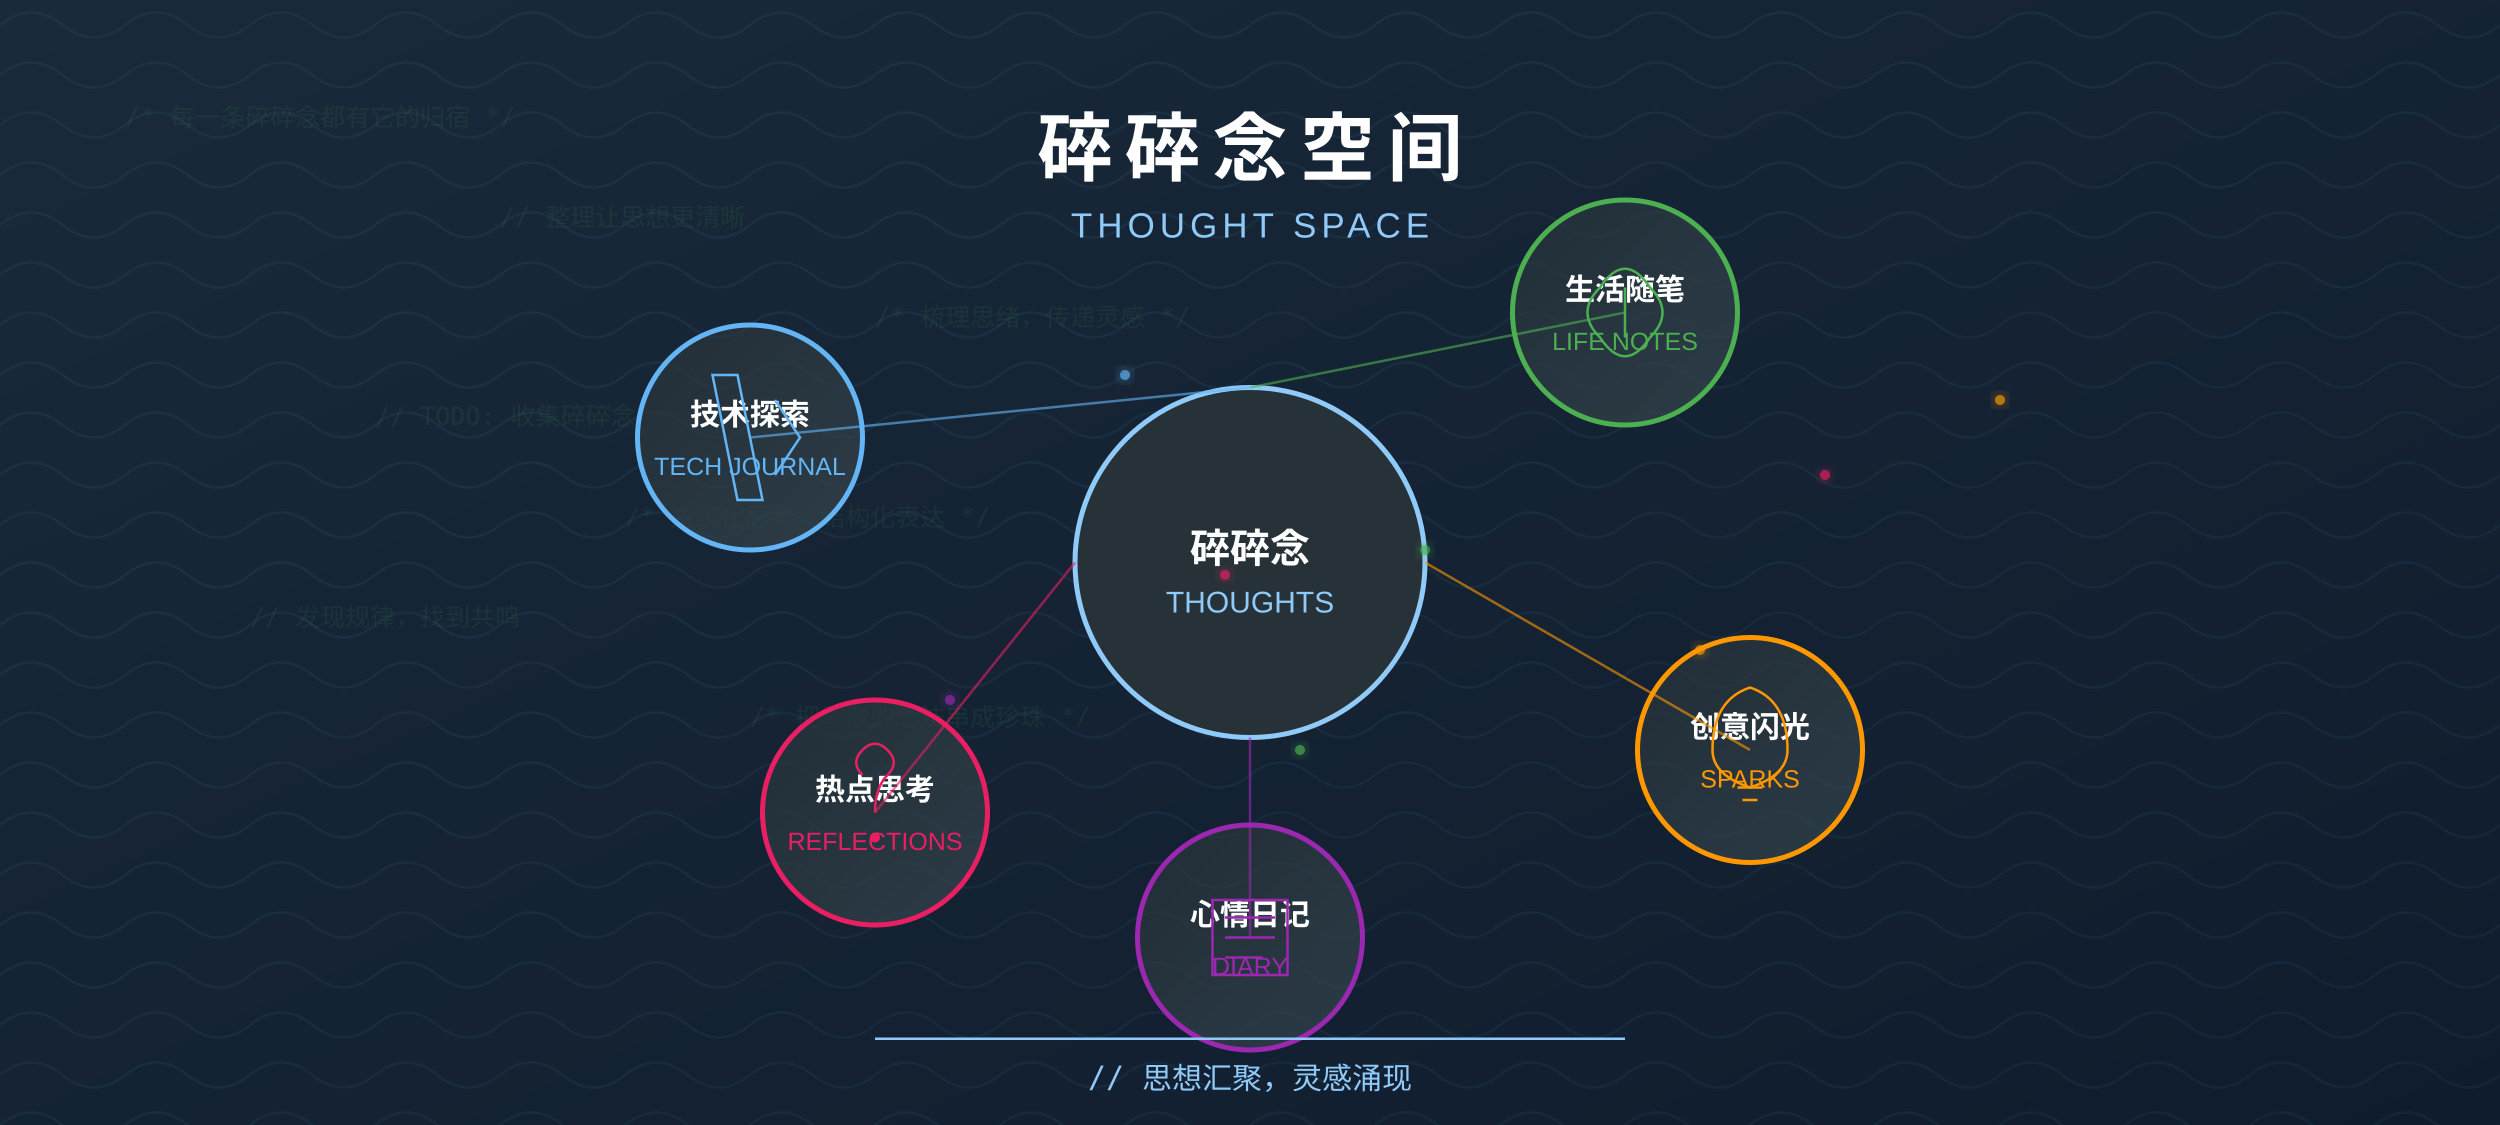
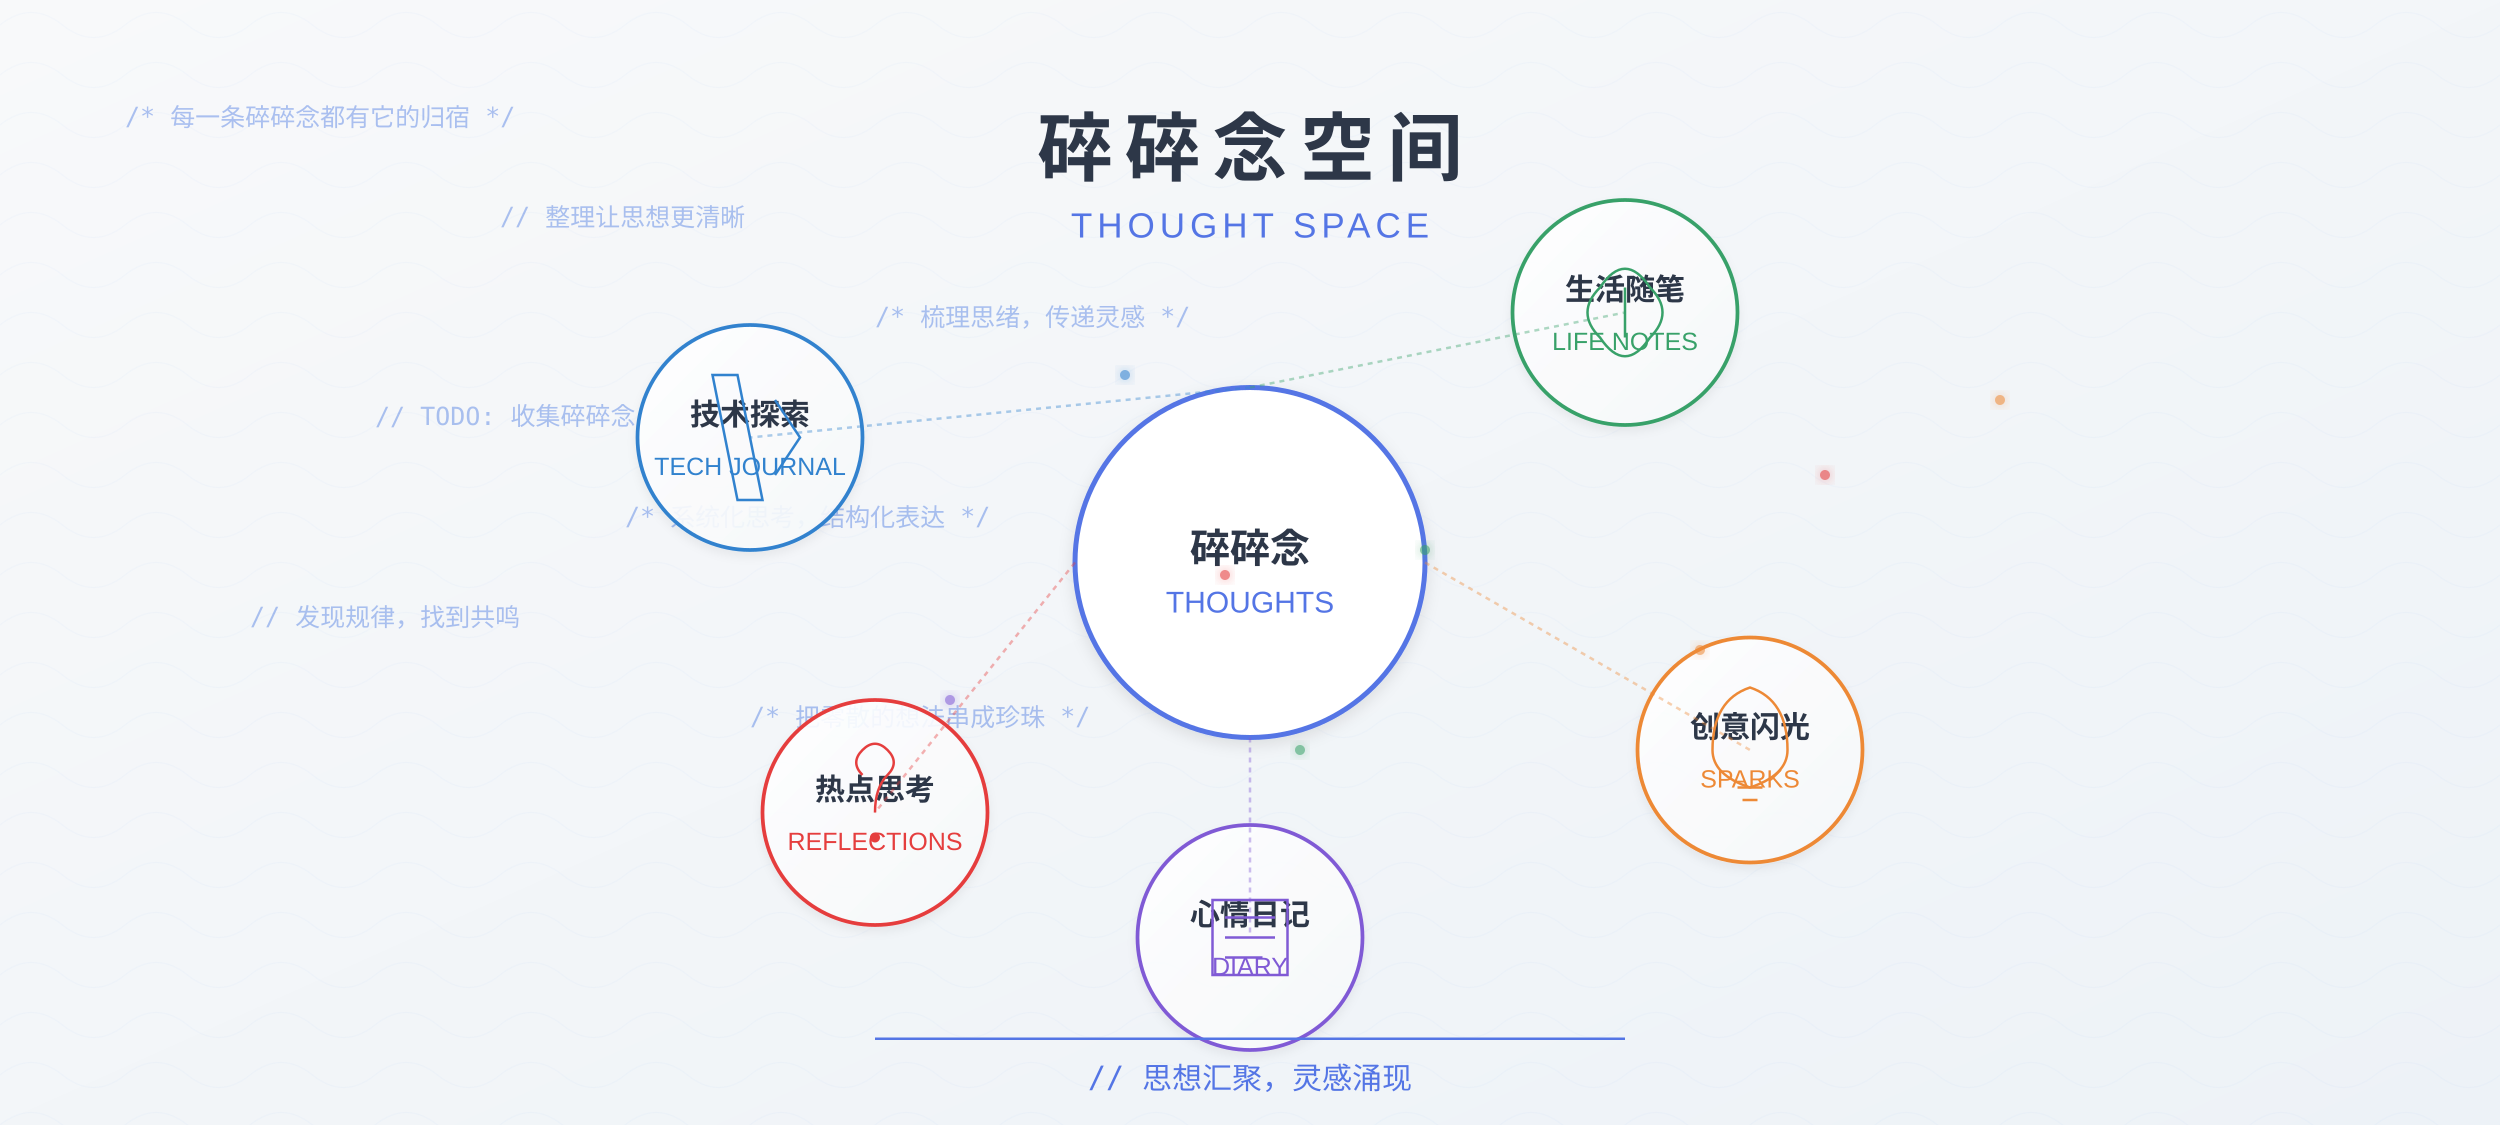
<svg xmlns="http://www.w3.org/2000/svg" viewBox="0 0 1000 450">
  <defs>
    <linearGradient id="bgGradient" x1="0%" y1="0%" x2="100%" y2="100%">
-       <stop offset="0%" stop-color="#1a2a3a" />
-       <stop offset="100%" stop-color="#0f1c2d" />
+       <stop offset="0%" stop-color="#f8f9fa" />
+       <stop offset="100%" stop-color="#edf2f7" />
    </linearGradient>
    <linearGradient id="chatGradient" x1="0%" y1="0%" x2="100%" y2="100%">
-       <stop offset="0%" stop-color="#263238" stop-opacity="0.7" />
-       <stop offset="100%" stop-color="#37474F" stop-opacity="0.7" />
+       <stop offset="0%" stop-color="#ffffff" stop-opacity="0.9" />
+       <stop offset="100%" stop-color="#f5f7fa" stop-opacity="0.9" />
    </linearGradient>
    <filter id="glow" x="-50%" y="-50%" width="200%" height="200%">
      <feGaussianBlur stdDeviation="2.5" result="blur" />
      <feComposite in="SourceGraphic" in2="blur" operator="over" />
    </filter>
    <pattern id="wave" width="100" height="20" patternUnits="userSpaceOnUse">
-       <path d="M0 10 Q 12.5 0, 25 10 T 50 10 T 75 10 T 100 10" stroke="#4FC3F7" fill="none" stroke-width="1" stroke-opacity="0.3" />
+       <path d="M0 10 Q 12.5 0, 25 10 T 50 10 T 75 10 T 100 10" stroke="#4287f5" fill="none" stroke-width="0.5" stroke-opacity="0.2" />
    </pattern>
  </defs>
  <rect width="1000" height="450" fill="url(#bgGradient)" />
-   <rect width="1000" height="450" fill="url(#wave)" opacity="0.2" />
-   <g opacity="0.1">
-     <text x="50" y="50" fill="#4CAF50" font-family="monospace" font-size="10">
+   <rect width="1000" height="450" fill="url(#wave)" opacity="0.15" />
+   <g opacity="0.35">
+     <text x="50" y="50" fill="#1a56db" font-family="monospace" font-size="10">
      /* 每一条碎碎念都有它的归宿 */
    </text>
-     <text x="200" y="90" fill="#4CAF50" font-family="monospace" font-size="10">
+     <text x="200" y="90" fill="#1a56db" font-family="monospace" font-size="10">
      // 整理让思想更清晰
    </text>
-     <text x="350" y="130" fill="#4CAF50" font-family="monospace" font-size="10">
+     <text x="350" y="130" fill="#1a56db" font-family="monospace" font-size="10">
      /* 梳理思绪，传递灵感 */
    </text>
-     <text x="150" y="170" fill="#4CAF50" font-family="monospace" font-size="10">
+     <text x="150" y="170" fill="#1a56db" font-family="monospace" font-size="10">
      // TODO: 收集碎碎念
    </text>
-     <text x="250" y="210" fill="#4CAF50" font-family="monospace" font-size="10">
+     <text x="250" y="210" fill="#1a56db" font-family="monospace" font-size="10">
      /* 系统化思考，结构化表达 */
    </text>
-     <text x="100" y="250" fill="#4CAF50" font-family="monospace" font-size="10">
+     <text x="100" y="250" fill="#1a56db" font-family="monospace" font-size="10">
      // 发现规律，找到共鸣
    </text>
-     <text x="300" y="290" fill="#4CAF50" font-family="monospace" font-size="10">
+     <text x="300" y="290" fill="#1a56db" font-family="monospace" font-size="10">
      /* 把零散的想法串成珍珠 */
    </text>
  </g>
  <g transform="translate(500, 225)">
-     <circle cx="0" cy="0" r="70" fill="#263238" stroke="#90CAF9" stroke-width="2" />
-     <text x="0" y="0" font-family="Arial" font-size="16" font-weight="bold" fill="white" text-anchor="middle">碎碎念</text>
-     <text x="0" y="20" font-family="Arial" font-size="12" fill="#90CAF9" text-anchor="middle">THOUGHTS</text>
+     <circle cx="0" cy="0" r="70" fill="#ffffff" stroke="#5475e5" stroke-width="2" filter="drop-shadow(0px 2px 3px rgba(0,0,0,0.1))" />
+     <text x="0" y="0" font-family="Arial" font-size="16" font-weight="bold" fill="#2d3748" text-anchor="middle">碎碎念</text>
+     <text x="0" y="20" font-family="Arial" font-size="12" fill="#5475e5" text-anchor="middle">THOUGHTS</text>
  </g>
  <g transform="translate(300, 175)">
-     <circle cx="0" cy="0" r="45" fill="url(#chatGradient)" stroke="#64B5F6" stroke-width="2" />
-     <text x="0" y="-5" font-family="Arial" font-size="12" font-weight="bold" fill="white" text-anchor="middle">技术探索</text>
-     <text x="0" y="15" font-family="Arial" font-size="10" fill="#64B5F6" text-anchor="middle">TECH JOURNAL</text>
-     <path d="M-15,-25 L-5,-25 L5,25 L-5,25 Z" fill="none" stroke="#64B5F6" stroke-width="1" />
-     <path d="M10,-15 L20,0 L10,15" fill="none" stroke="#64B5F6" stroke-width="1" />
+     <circle cx="0" cy="0" r="45" fill="url(#chatGradient)" stroke="#3182ce" stroke-width="1.5" filter="drop-shadow(0px 2px 2px rgba(0,0,0,0.06))" />
+     <text x="0" y="-5" font-family="Arial" font-size="12" font-weight="bold" fill="#2d3748" text-anchor="middle">技术探索</text>
+     <text x="0" y="15" font-family="Arial" font-size="10" fill="#3182ce" text-anchor="middle">TECH JOURNAL</text>
+     <path d="M-15,-25 L-5,-25 L5,25 L-5,25 Z" fill="none" stroke="#3182ce" stroke-width="1" />
+     <path d="M10,-15 L20,0 L10,15" fill="none" stroke="#3182ce" stroke-width="1" />
  </g>
  <g transform="translate(650, 125)">
-     <circle cx="0" cy="0" r="45" fill="url(#chatGradient)" stroke="#4CAF50" stroke-width="2" />
-     <text x="0" y="-5" font-family="Arial" font-size="12" font-weight="bold" fill="white" text-anchor="middle">生活随笔</text>
-     <text x="0" y="15" font-family="Arial" font-size="10" fill="#4CAF50" text-anchor="middle">LIFE NOTES</text>
-     <path d="M-10,-10 Q0,-25 10,-10 Q20,0 10,10 Q0,25 -10,10 Q-20,0 -10,-10 Z" fill="none" stroke="#4CAF50" stroke-width="1" />
-     <path d="M0,-10 L0,10" fill="none" stroke="#4CAF50" stroke-width="1" />
+     <circle cx="0" cy="0" r="45" fill="url(#chatGradient)" stroke="#38a169" stroke-width="1.5" filter="drop-shadow(0px 2px 2px rgba(0,0,0,0.06))" />
+     <text x="0" y="-5" font-family="Arial" font-size="12" font-weight="bold" fill="#2d3748" text-anchor="middle">生活随笔</text>
+     <text x="0" y="15" font-family="Arial" font-size="10" fill="#38a169" text-anchor="middle">LIFE NOTES</text>
+     <path d="M-10,-10 Q0,-25 10,-10 Q20,0 10,10 Q0,25 -10,10 Q-20,0 -10,-10 Z" fill="none" stroke="#38a169" stroke-width="1" />
+     <path d="M0,-10 L0,10" fill="none" stroke="#38a169" stroke-width="1" />
  </g>
  <g transform="translate(700, 300)">
-     <circle cx="0" cy="0" r="45" fill="url(#chatGradient)" stroke="#FF9800" stroke-width="2" />
-     <text x="0" y="-5" font-family="Arial" font-size="12" font-weight="bold" fill="white" text-anchor="middle">创意闪光</text>
-     <text x="0" y="15" font-family="Arial" font-size="10" fill="#FF9800" text-anchor="middle">SPARKS</text>
-     <path d="M0,-25 Q15,-20 15,0 Q15,10 0,15 Q-15,10 -15,0 Q-15,-20 0,-25 Z" fill="none" stroke="#FF9800" stroke-width="1" />
-     <path d="M-5,15 L5,15" fill="none" stroke="#FF9800" stroke-width="1" />
-     <path d="M-3,20 L3,20" fill="none" stroke="#FF9800" stroke-width="1" />
+     <circle cx="0" cy="0" r="45" fill="url(#chatGradient)" stroke="#ed8936" stroke-width="1.5" filter="drop-shadow(0px 2px 2px rgba(0,0,0,0.06))" />
+     <text x="0" y="-5" font-family="Arial" font-size="12" font-weight="bold" fill="#2d3748" text-anchor="middle">创意闪光</text>
+     <text x="0" y="15" font-family="Arial" font-size="10" fill="#ed8936" text-anchor="middle">SPARKS</text>
+     <path d="M0,-25 Q15,-20 15,0 Q15,10 0,15 Q-15,10 -15,0 Q-15,-20 0,-25 Z" fill="none" stroke="#ed8936" stroke-width="1" />
+     <path d="M-5,15 L5,15" fill="none" stroke="#ed8936" stroke-width="1" />
+     <path d="M-3,20 L3,20" fill="none" stroke="#ed8936" stroke-width="1" />
  </g>
  <g transform="translate(350, 325)">
-     <circle cx="0" cy="0" r="45" fill="url(#chatGradient)" stroke="#E91E63" stroke-width="2" />
-     <text x="0" y="-5" font-family="Arial" font-size="12" font-weight="bold" fill="white" text-anchor="middle">热点思考</text>
-     <text x="0" y="15" font-family="Arial" font-size="10" fill="#E91E63" text-anchor="middle">REFLECTIONS</text>
-     <path d="M-5,-15 Q-10,-20 -5,-25 Q0,-30 5,-25 Q10,-20 5,-15 Q0,-10 0,0" fill="none" stroke="#E91E63" stroke-width="1" />
-     <circle cx="0" cy="10" r="2" fill="#E91E63" />
+     <circle cx="0" cy="0" r="45" fill="url(#chatGradient)" stroke="#e53e3e" stroke-width="1.5" filter="drop-shadow(0px 2px 2px rgba(0,0,0,0.06))" />
+     <text x="0" y="-5" font-family="Arial" font-size="12" font-weight="bold" fill="#2d3748" text-anchor="middle">热点思考</text>
+     <text x="0" y="15" font-family="Arial" font-size="10" fill="#e53e3e" text-anchor="middle">REFLECTIONS</text>
+     <path d="M-5,-15 Q-10,-20 -5,-25 Q0,-30 5,-25 Q10,-20 5,-15 Q0,-10 0,0" fill="none" stroke="#e53e3e" stroke-width="1" />
+     <circle cx="0" cy="10" r="2" fill="#e53e3e" />
  </g>
  <g transform="translate(500, 375)">
-     <circle cx="0" cy="0" r="45" fill="url(#chatGradient)" stroke="#9C27B0" stroke-width="2" />
-     <text x="0" y="-5" font-family="Arial" font-size="12" font-weight="bold" fill="white" text-anchor="middle">心情日记</text>
-     <text x="0" y="15" font-family="Arial" font-size="10" fill="#9C27B0" text-anchor="middle">DIARY</text>
-     <path d="M-15,-15 L15,-15 L15,15 L-15,15 Z" fill="none" stroke="#9C27B0" stroke-width="1" />
-     <path d="M-10,-8 L10,-8" fill="none" stroke="#9C27B0" stroke-width="1" />
-     <path d="M-10,0 L10,0" fill="none" stroke="#9C27B0" stroke-width="1" />
-     <path d="M-10,8 L5,8" fill="none" stroke="#9C27B0" stroke-width="1" />
+     <circle cx="0" cy="0" r="45" fill="url(#chatGradient)" stroke="#805ad5" stroke-width="1.5" filter="drop-shadow(0px 2px 2px rgba(0,0,0,0.06))" />
+     <text x="0" y="-5" font-family="Arial" font-size="12" font-weight="bold" fill="#2d3748" text-anchor="middle">心情日记</text>
+     <text x="0" y="15" font-family="Arial" font-size="10" fill="#805ad5" text-anchor="middle">DIARY</text>
+     <path d="M-15,-15 L15,-15 L15,15 L-15,15 Z" fill="none" stroke="#805ad5" stroke-width="1" />
+     <path d="M-10,-8 L10,-8" fill="none" stroke="#805ad5" stroke-width="1" />
+     <path d="M-10,0 L10,0" fill="none" stroke="#805ad5" stroke-width="1" />
+     <path d="M-10,8 L5,8" fill="none" stroke="#805ad5" stroke-width="1" />
+   </g>
+   <g opacity="0.4">
+     <path d="M500,155 L300,175" stroke="#3182ce" stroke-width="1" fill="none" stroke-dasharray="2" />
+     <path d="M500,155 L650,125" stroke="#38a169" stroke-width="1" fill="none" stroke-dasharray="2" />
+     <path d="M570,225 L700,300" stroke="#ed8936" stroke-width="1" fill="none" stroke-dasharray="2" />
+     <path d="M430,225 L350,325" stroke="#e53e3e" stroke-width="1" fill="none" stroke-dasharray="2" />
+     <path d="M500,295 L500,375" stroke="#805ad5" stroke-width="1" fill="none" stroke-dasharray="2" />
  </g>
  <g opacity="0.6">
-     <path d="M500,155 L300,175" stroke="#64B5F6" stroke-width="1" fill="none" />
-     <path d="M500,155 L650,125" stroke="#4CAF50" stroke-width="1" fill="none" />
-     <path d="M570,225 L700,300" stroke="#FF9800" stroke-width="1" fill="none" />
-     <path d="M430,225 L350,325" stroke="#E91E63" stroke-width="1" fill="none" />
-     <path d="M500,295 L500,375" stroke="#9C27B0" stroke-width="1" fill="none" />
+     <circle cx="450" cy="150" r="2" fill="#3182ce" filter="url(#glow)" />
+     <circle cx="570" cy="220" r="2" fill="#38a169" filter="url(#glow)" />
+     <circle cx="680" cy="260" r="2" fill="#ed8936" filter="url(#glow)" />
+     <circle cx="730" cy="190" r="2" fill="#e53e3e" filter="url(#glow)" />
+     <circle cx="380" cy="280" r="2" fill="#805ad5" filter="url(#glow)" />
+     <circle cx="520" cy="300" r="2" fill="#38a169" filter="url(#glow)" />
+     <circle cx="800" cy="160" r="2" fill="#ed8936" filter="url(#glow)" />
+     <circle cx="490" cy="230" r="2" fill="#e53e3e" filter="url(#glow)" />
  </g>
-   <g opacity="0.7">
-     <circle cx="450" cy="150" r="2" fill="#64B5F6" filter="url(#glow)" />
-     <circle cx="570" cy="220" r="2" fill="#4CAF50" filter="url(#glow)" />
-     <circle cx="680" cy="260" r="2" fill="#FF9800" filter="url(#glow)" />
-     <circle cx="730" cy="190" r="2" fill="#E91E63" filter="url(#glow)" />
-     <circle cx="380" cy="280" r="2" fill="#9C27B0" filter="url(#glow)" />
-     <circle cx="520" cy="300" r="2" fill="#4CAF50" filter="url(#glow)" />
-     <circle cx="800" cy="160" r="2" fill="#FF9800" filter="url(#glow)" />
-     <circle cx="490" cy="230" r="2" fill="#E91E63" filter="url(#glow)" />
-   </g>
-   <text x="500" y="70" font-family="Arial" font-size="30" font-weight="bold" fill="white" text-anchor="middle" style="letter-spacing: 5px;">碎碎念空间</text>
-   <text x="500" y="95" font-family="Arial" font-size="14" fill="#90CAF9" text-anchor="middle" style="letter-spacing: 2px;">THOUGHT SPACE</text>
-   <rect x="350" y="415" width="300" height="1" fill="#90CAF9" />
-   <text x="500" y="435" font-family="monospace" font-size="12" fill="#90CAF9" text-anchor="middle">// 思想汇聚，灵感涌现</text>
+   <text x="500" y="70" font-family="Arial" font-size="30" font-weight="bold" fill="#2d3748" text-anchor="middle" style="letter-spacing: 5px;">碎碎念空间</text>
+   <text x="500" y="95" font-family="Arial" font-size="14" fill="#5475e5" text-anchor="middle" style="letter-spacing: 2px;">THOUGHT SPACE</text>
+   <rect x="350" y="415" width="300" height="1" fill="#5475e5" />
+   <text x="500" y="435" font-family="monospace" font-size="12" fill="#5475e5" text-anchor="middle">// 思想汇聚，灵感涌现</text>
</svg>
